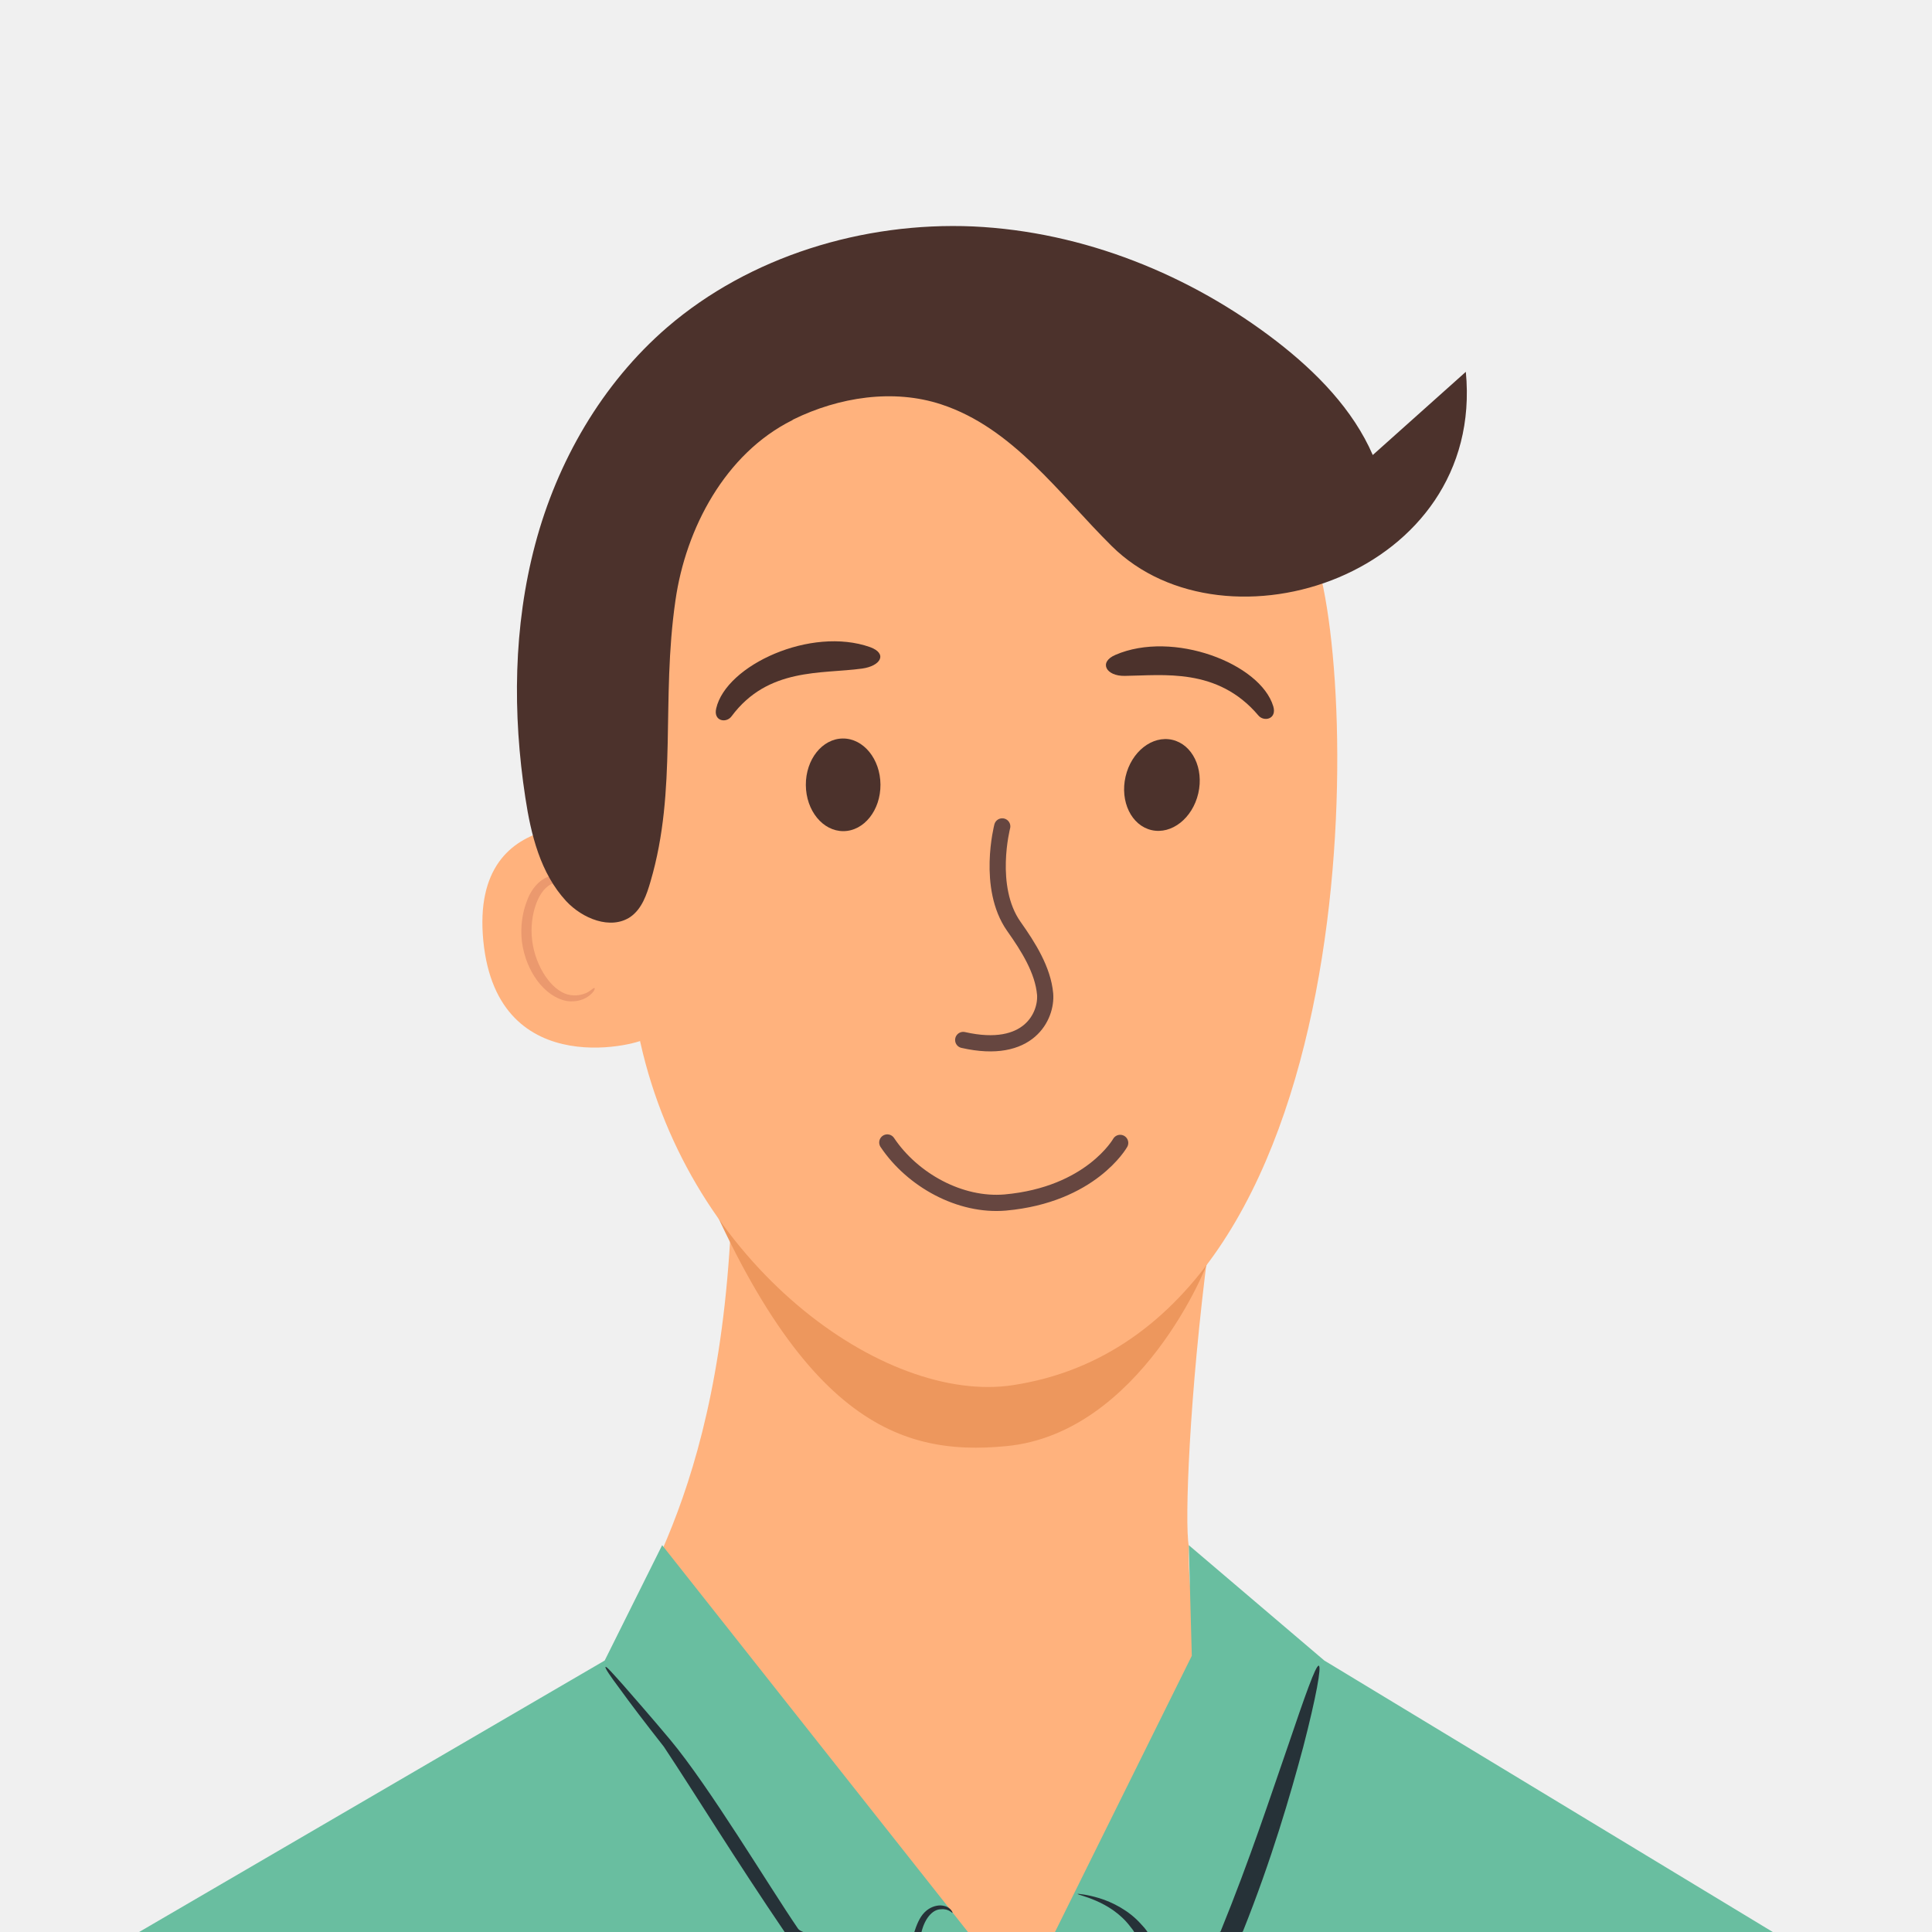
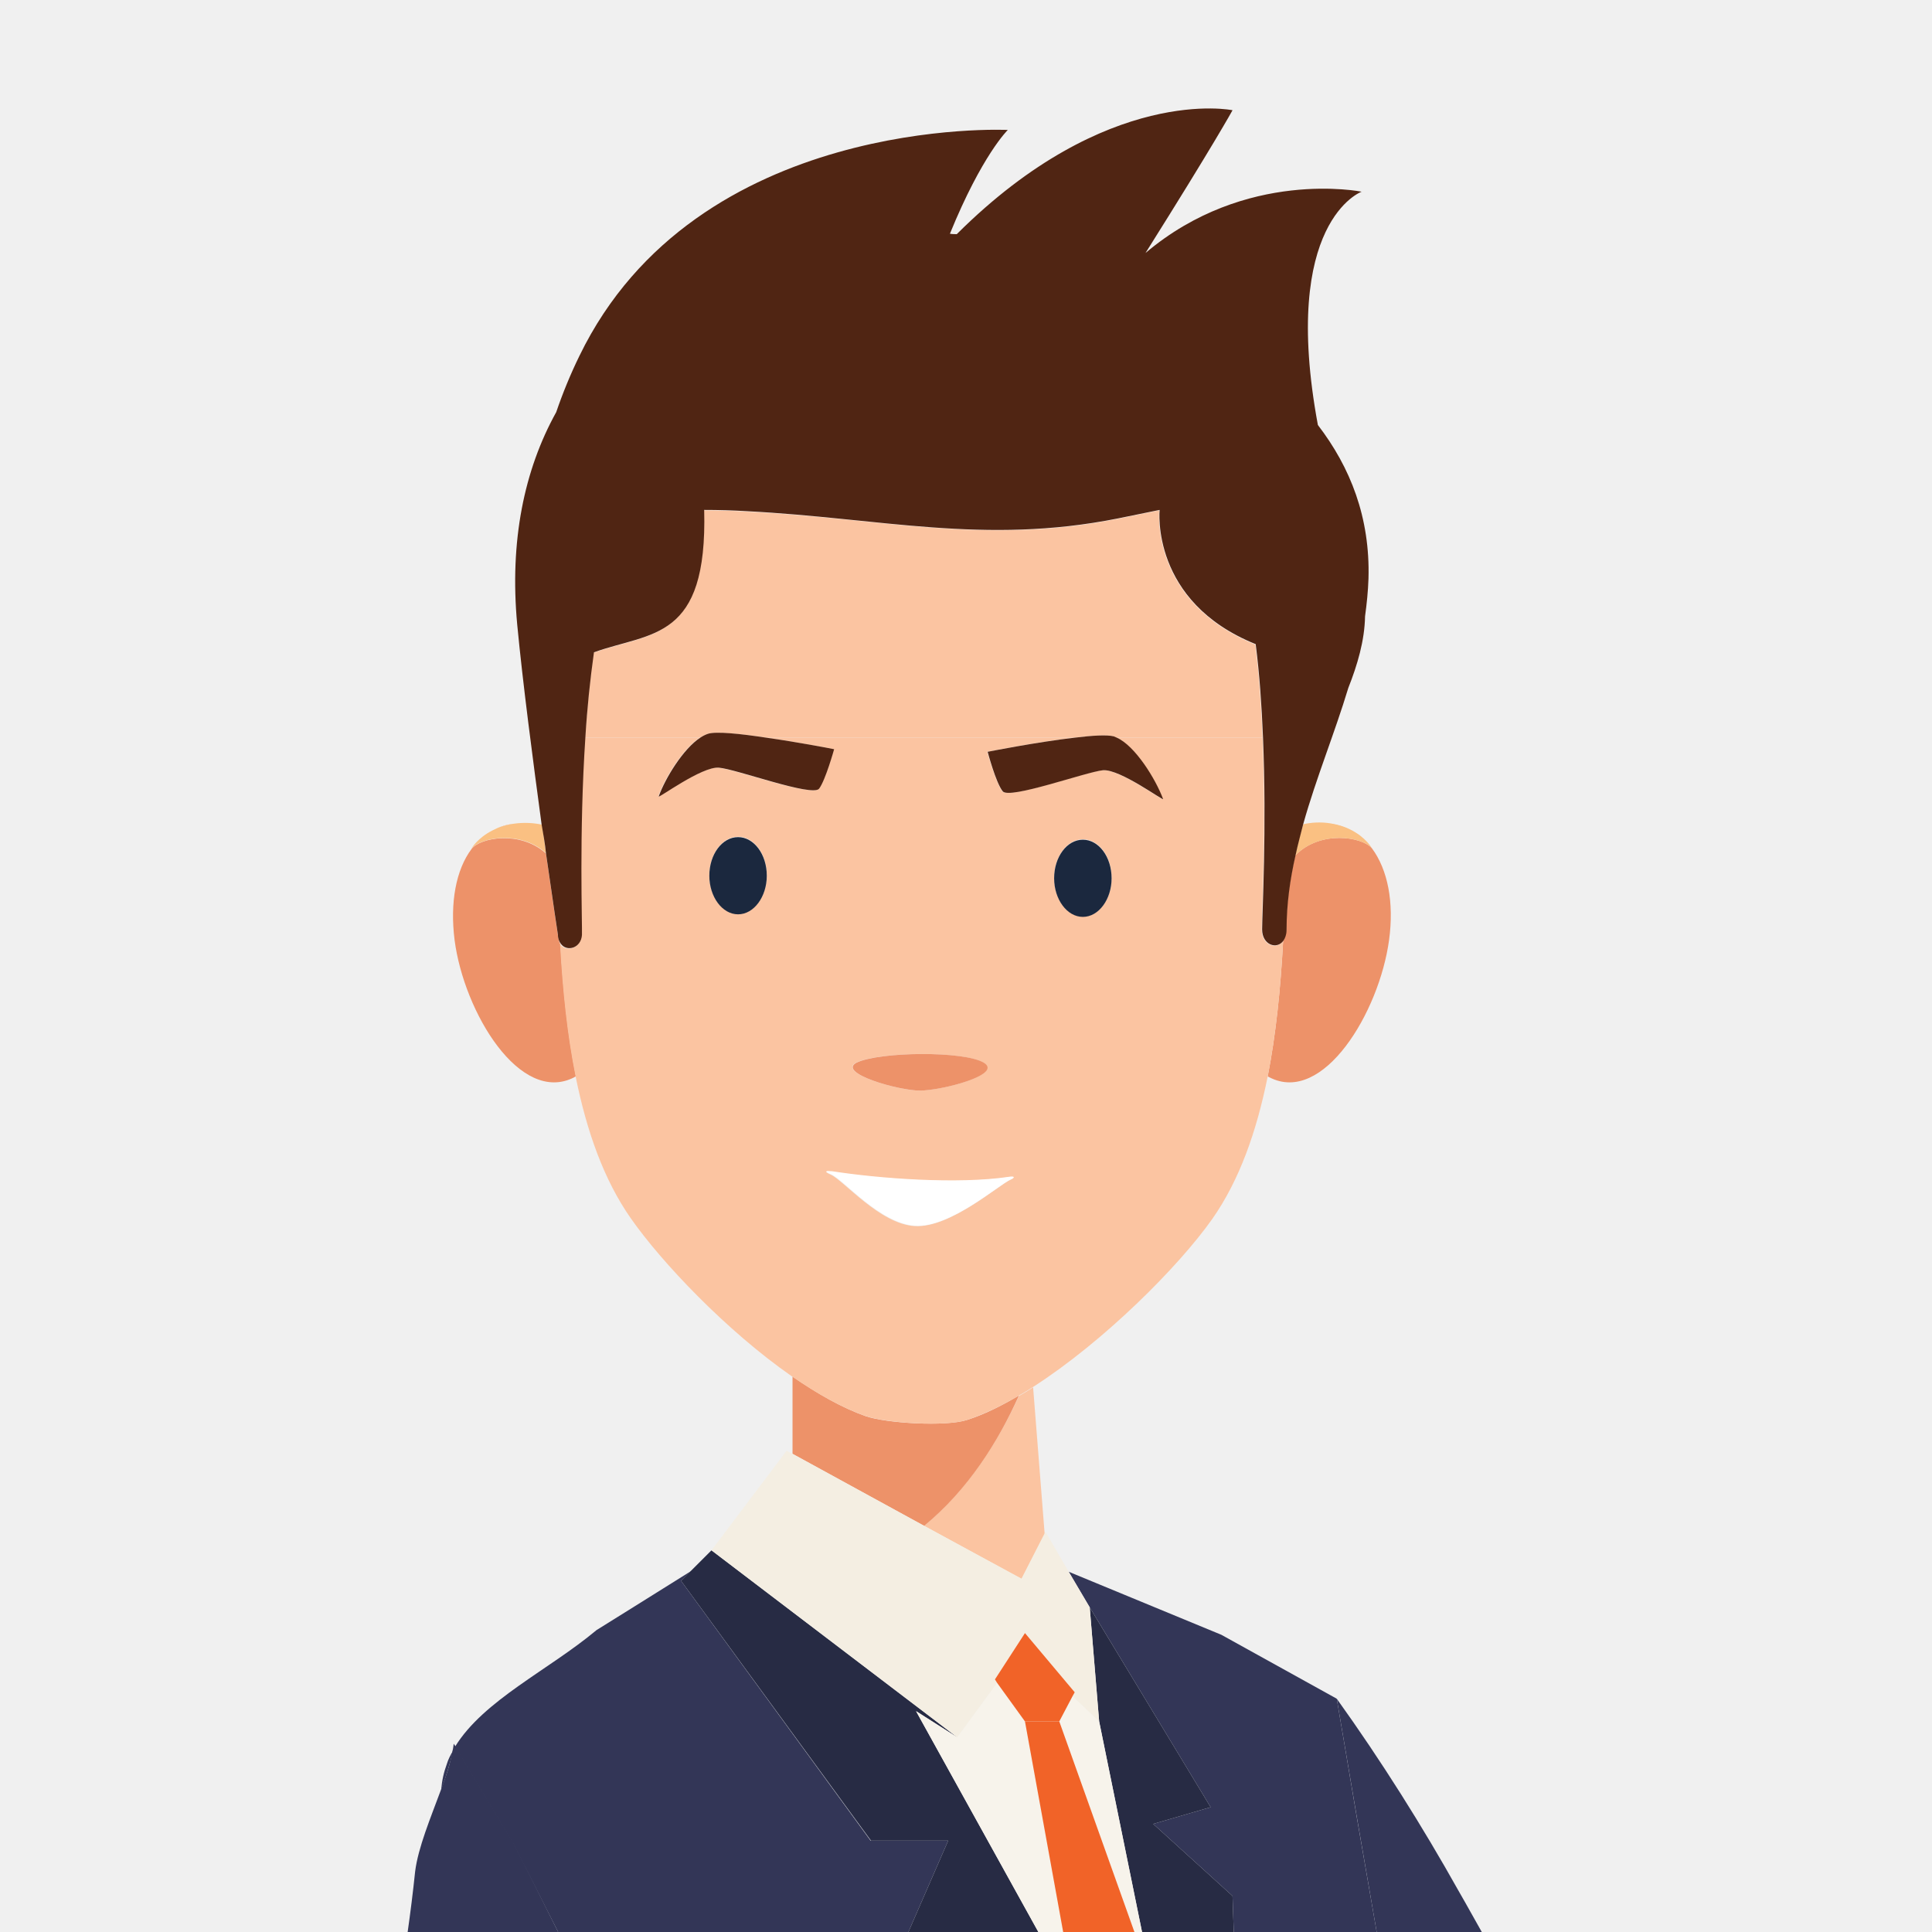
<svg xmlns="http://www.w3.org/2000/svg" xmlns:xlink="http://www.w3.org/1999/xlink" version="1.1" id="Capa_1" x="0px" y="0px" viewBox="0 0 450.5 450.5" style="enable-background:new 0 0 450.5 450.5;" xml:space="preserve">
  <style type="text/css">
	.st0{display:none;}
	.st1{clip-path:url(#SVGID_2_);}
- 	.st2{fill:#FFB27D;}
- 	.st3{fill:#ED975D;}
- 	.st4{fill:#EB996E;}
- 	.st5{fill:#4C322C;}
- 	.st6{fill:#69BEA0;}
- 	.st7{fill:#263238;}
- 	.st8{fill:none;stroke:#664640;stroke-width:3.78;stroke-linecap:round;stroke-linejoin:round;stroke-miterlimit:10;}
+ 	.st2{fill:#333657;}
+ 	.st3{fill:#272B44;}
+ 	.st4{fill:#F7F3EB;}
+ 	.st5{fill:#FBC4A1;}
+ 	.st6{fill:#ED9269;}
+ 	.st7{fill:#F4EEE2;}
+ 	.st8{fill:#F16328;}
+ 	.st9{fill:#FAC082;}
+ 	.st10{fill:#502513;}
+ 	.st11{fill:#1B283E;}
+ 	.st12{fill:#FFFFFF;}
</style>
  <g id="Background_Complete">
</g>
  <g id="Background_Simple" class="st0">
</g>
  <g id="Floor">
</g>
  <g id="Screens">
</g>
  <g id="Rocket">
</g>
  <g id="Plant">
</g>
  <g id="Chart">
</g>
  <g id="Gears">
</g>
-   <g id="Character">
-     <g>
-       <g>
-         <defs>
-           <rect id="SVGID_1_" x="0.2" y="0.5" width="450.5" height="450.5" />
-         </defs>
-         <clipPath id="SVGID_2_">
-           <use xlink:href="#SVGID_1_" style="overflow:visible;" />
-         </clipPath>
-         <g class="st1">
-           <g>
-             <g>
-               <path class="st2" d="M142.7,388.5c-1,6.4,17.4,37.7,45.1,63.3c2.8,2.6,91.2-0.3,91.2-0.3c-2.8-20-7-39.2-3.5-43.2        c13.2-15.1,1.2-19.6,1.7-47.8c-1-5.4,0.1-35.1,4.6-69.7c0-0.1,0,0,0,0l-99.5-22.8l-11.6,10.9        C168.6,352.5,145,373.6,142.7,388.5z" />
-               <path class="st3" d="M158.1,261.5c26.4,69.7,51,78.2,76.6,75.7c31-3,47.1-42,47.4-44.5c0-0.1,0-0.1,0-0.1L158.1,261.5z" />
-               <path class="st2" d="M236.1,323c-29.7,4.5-75.1-27.6-86.8-80c-19.1-85.5-39.5-142.3,42.5-157.9s103.3,15.3,114.4,43.3        C317.2,156.5,320.2,310.3,236.1,323z" />
-             </g>
-             <g>
-               <g>
-                 <g>
-                   <g>
-                     <g>
-                       <g>
-                         <g>
-                           <g>
-                             <g>
-                               <g>
-                                 <g>
-                                   <path class="st2" d="M150.6,242.1c0,1-34.6,11.1-37.9-22.7c-3.3-33.8,31.9-26.2,32.8-25.9                  C145.5,193.6,150.6,241.1,150.6,242.1z" />
-                                 </g>
-                               </g>
-                             </g>
-                           </g>
-                         </g>
-                       </g>
-                     </g>
-                   </g>
-                 </g>
-               </g>
-               <g>
-                 <g>
-                   <g>
-                     <g>
-                       <g>
-                         <g>
-                           <g>
-                             <g>
-                               <g>
-                                 <g>
-                                   <g>
-                                     <path class="st4" d="M137.6,232c-1,0.9-3,1.8-5.5,1.4c-5.2-1-9.5-7-10.4-13.8c-0.4-3.5,0.1-6.8,1.2-9.6                   c1-2.8,3.2-5.4,5.9-5.8c1.3-0.2,2.6,0,3.5,0.6c0.9,0.6,1.4,1.3,1.6,2c0.4,1.4-0.2,2.1-0.3,2c-0.2,0,0-0.7-0.6-1.6                   c-0.5-0.9-1.9-1.9-3.8-1.3c-1.8,0.5-3.3,2.4-4.2,4.9c-0.9,2.5-1.3,5.5-0.9,8.6c0.8,6.1,4.5,11.5,8.3,12.5                   c1.9,0.5,3.6,0,4.6-0.5c1-0.6,1.4-1.1,1.6-1C138.8,230.3,138.7,231.1,137.6,232z" />
-                                   </g>
-                                 </g>
-                               </g>
-                             </g>
-                           </g>
-                         </g>
-                       </g>
-                     </g>
-                   </g>
-                 </g>
-               </g>
-             </g>
-             <g>
-               <g>
-                 <g>
-                   <path class="st5" d="M320.1,106.1c-4.6-10.6-13.1-19.3-22.4-26.5c-20.1-15.5-45-25.6-70.8-26.8c-25.7-1.1-52.1,7-71.3,23.5          c-15.3,13.2-25.7,31.4-30.8,50.6c-5.1,19.2-5.3,39.5-2.3,59.1c1.3,8.6,3.5,17.6,9.5,24.1c3.8,4.1,10.4,6.8,15,3.7          c2.7-1.9,3.8-5.2,4.7-8.3c6.3-21.5,2.4-42.1,5.8-65.5c2.4-16.8,11.6-34.2,27.2-42c0.1-0.1,0.2-0.1,0.3-0.2          c10.6-5.2,23.3-7.2,34.5-3.5c16.7,5.5,27.4,20.8,39.7,33c26.6,26.4,87.1,6.7,82.6-40.6" />
-                 </g>
-               </g>
-             </g>
-             <g>
-               <g>
-                 <path class="st6" d="M414.2,451l-105.4-63.8l-31.6-26.9l0.7,25.8L246,450.5l-20.3,0l-71.3-90.2L141,387.2L29.7,452.1         L414.2,451z" />
-               </g>
-               <g>
-                 <g>
-                   <path class="st7" d="M256.3,442.6c3,0.9,7,2.9,9.8,6.1c0.5,0.5,1,1.1,1.4,1.7c2.1,2.9,16.9,0.4,17.1,0          c6.9-16.9,11.9-32.3,15.8-43.5c3.9-11.5,6.4-18.6,7.1-18.5c0.7,0.1-0.6,7.3-3.6,18.9c-3,11.2-7.4,26.4-14.1,43.1          c-0.3,0.6-23.5,2.9-25.4,0c-0.2-0.4-0.5-0.7-0.8-1.1c-4.7-6.3-12.7-7.4-12.3-7.7C251.4,441.6,253.3,441.7,256.3,442.6z" />
-                 </g>
-               </g>
-               <g>
-                 <g>
-                   <path class="st7" d="M145.3,392.9c2.6,3,6.4,7.3,11,12.8c9.1,10.9,23,34.1,29.7,43.9c0.2,0.3,1.4,3.4,27.1,1.2          c0.6-1.9,1.3-3.7,2.5-4.9c1.2-1.2,2.6-1.6,3.7-1.6c2.4,0.1,2.9,1.8,2.8,1.7c-0.1,0.2-0.8-1-2.7-0.8c-2,0-4,2.3-4.7,6.1          c-15.6,3.7-31.3-0.3-31.6-0.6c-11.9-17.5-20.8-32.1-28.3-43.4c-4.4-5.6-7.9-10.2-10.2-13.4c-2.4-3.2-3.6-5-3.4-5.2          S142.7,390,145.3,392.9z" />
-                 </g>
-               </g>
-             </g>
-           </g>
-           <g>
-             <path class="st5" d="M293.4,166.8c-9.5-11.2-22.2-9.3-31.1-9.2c-4.4,0.1-6.2-3.2-2.2-4.9c13.4-5.8,33.8,2,36.8,12       C297.8,167.7,294.7,168.4,293.4,166.8z" />
-           </g>
-           <g>
-             <path class="st5" d="M170.6,167c8.5-11.4,20.9-9.8,30.4-11.1c4.4-0.6,6-3.5,1.9-5c-13.8-4.9-33.6,4.2-35.9,14.3       C166.3,168.2,169.4,168.7,170.6,167z" />
-           </g>
-           <path class="st8" d="M233.7,192.7c0,0-3.7,14.2,2.7,23.3c3.4,4.8,6.8,10.2,7.3,15.8c0.4,5-3.7,14.2-19.1,10.7" />
-           <path class="st8" d="M261.2,266.5c0,0-6.8,12.1-26.8,13.9c-10.5,0.9-21.6-5.2-27.5-14" />
-           <ellipse transform="matrix(0.225 -0.9744 0.9744 0.225 31.6677 405.8269)" class="st5" cx="270.9" cy="183" rx="10.8" ry="8.7" />
-           <ellipse transform="matrix(1 -6.814480e-03 6.814480e-03 1 -1.2424 1.3437)" class="st5" cx="196.6" cy="183" rx="8.7" ry="10.8" />
-         </g>
-       </g>
+   <g>
+     <defs>
+       <rect id="SVGID_1_" x="0.2" y="0.5" width="450.5" height="450.5" />
+     </defs>
+     <clipPath id="SVGID_2_">
+       <use xlink:href="#SVGID_1_" style="overflow:visible;" />
+     </clipPath>
+     <g class="st1">
+       <path class="st2" d="M321.1,451h24.7c-3.5-6.3-5.7-10.1-5.7-10.1c-8.4-15-18-30.3-28.4-44.8c0,0,0,0,0,0l4.7,27.7L321.1,451z" />
+       <polygon class="st2" points="282.3,421.4 268.9,425.3 287.4,442.1 287.7,451 321.1,451 316.4,423.9 311.7,396.1 311.7,396.1     284.8,381.2 249.2,366.5 254.1,374.8   " />
+       <path class="st2" d="M130.4,451h81.2l9.5-21.8h-18.1l-44.2-60.6l2.4-2.3c-11.8,7.4-22.1,13.8-22.1,13.8    c-11.1,9.3-26.3,16.3-33,27.2l13.8,23L130.4,451z" />
+       <path class="st2" d="M104.2,411.3c-0.7,1.9-1.2,4-1.3,6.1c1.1-3.2,2.1-6.3,2.7-9.1C105,409.3,104.5,410.3,104.2,411.3z" />
+       <path class="st2" d="M130.4,451L120,430.2l-13.8-23l-0.4-0.6c-0.1,0.5-0.1,1.1-0.3,1.7c-0.5,2.9-1.5,6-2.7,9.1    c-2.4,6.5-5.3,13.4-6,19c-0.5,4.8-1.1,9.6-1.8,14.5H130.4z" />
+       <polygon class="st3" points="203.1,429.2 221.1,429.2 211.6,451 242.4,451 213.6,399 223.2,405.1 165.9,361.5 161.2,366.2     158.8,368.6   " />
+       <polygon class="st3" points="268.9,425.3 282.3,421.4 254.1,374.8 256.3,401.4 266.4,451 287.7,451 287.4,442.1   " />
+       <polygon class="st4" points="239,401.4 232.5,392.4 223.2,405.1 213.6,399 242.4,451 248,451 239,401.4   " />
+       <polygon class="st4" points="250.1,395.5 247,401.4 264.7,451 266.4,451 256.3,401.4   " />
+       <path class="st5" d="M215.5,355.8l22.7,12.4l5.4-10.4l-2.7-34.3c-1.1,0.7-2.2,1.4-3.3,2C232.8,336,225.8,347.2,215.5,355.8z" />
+       <path class="st6" d="M215.5,355.8c10.3-8.5,17.3-19.7,22.1-30.4c-4.2,2.5-8.3,4.5-12.1,5.7c-4.9,1.6-18.9,0.8-23.7-0.9    c-5.4-1.9-11.2-5.2-17-9.2V339L215.5,355.8z" />
+       <polygon class="st7" points="223.2,405.1 232.5,392.4 232,391.6 239,380.8 250.6,394.6 250.1,395.5 256.3,401.4 254.1,374.8     249.2,366.5 243.8,357.2 243.5,357.7 238.2,368.1 215.5,355.8 184.8,339 183.4,338.3 165.9,361.5   " />
+       <polygon class="st8" points="247,401.4 250.1,395.5 250.6,394.6 239,380.8 232,391.6 232.5,392.4 239,401.4   " />
+       <polygon class="st8" points="239,401.4 239,401.4 248,451 264.7,451 247,401.4   " />
+       <path class="st6" d="M302,199.5c-1.3,5.7-2.1,11.5-2.1,17.4c0,1.1-0.3,1.9-0.7,2.5c-0.6,11.2-1.7,21.9-3.6,31.6    c0.1,0.1,0.3,0.1,0.4,0.2c12.5,6.5,25.6-15.1,27.9-32c1.2-8.8-0.3-16.4-4-21.4C317.6,195.1,307.8,193.5,302,199.5z" />
+       <path class="st6" d="M314.8,193.5c-1.4-0.7-2.9-1.2-4.5-1.4c0,0,0,0,0,0C312,192.4,313.5,192.9,314.8,193.5z" />
+       <path class="st9" d="M302,199.5c5.9-6,15.6-4.4,17.9-1.7c0,0,0,0,0,0c0,0-1.4-2.6-5.1-4.4c-1.2-0.6-2.7-1.1-4.5-1.4c0,0,0,0,0,0    c-2.4-0.4-4.7-0.2-6.4,0.2C303.1,194.7,302.5,197.1,302,199.5z" />
+       <path class="st6" d="M119.7,192.1c-1.7,0.2-3.3,0.7-4.7,1.5C116.2,192.9,117.8,192.4,119.7,192.1    C119.7,192.1,119.7,192.1,119.7,192.1z" />
+       <path class="st6" d="M130.1,218.1c0,0-1.2-7.9-2.8-19.1c-6-5.4-15.2-3.7-17.3-1.1c-3.7,4.9-5.1,12.6-4,21.3    c2.2,16.9,15.3,38.5,27.9,32c0.1-0.1,0.3-0.2,0.4-0.2c-1.9-9.5-3-19.8-3.6-30.7C130.4,219.7,130.2,219,130.1,218.1z" />
+       <path class="st9" d="M127.3,198.9c-0.3-2.1-0.6-4.3-0.9-6.6c-1.8-0.4-4.2-0.6-6.8-0.2c0,0,0,0,0,0c-1.9,0.3-3.4,0.8-4.7,1.5    c-3.6,1.8-5,4.3-5,4.3c0,0,0,0,0,0C112.2,195.2,121.4,193.6,127.3,198.9z" />
+       <path class="st5" d="M270.3,119l-9.8,2c-31.1,6.2-55.3-0.2-86.4-1.7c-3.3-0.2-6.6-0.3-10-0.3c0.7,30.6-12.3,28.4-25.7,33.2    c-0.9,6.4-1.5,13.1-2,19.8h26.9c0.6-0.4,1.2-0.7,1.8-0.9c1.9-0.5,7.6,0,13.5,0.9h72.1c4-0.5,7.5-0.7,8.9-0.3    c0.2,0.1,0.5,0.2,0.7,0.3h34.1c-0.3-7.3-0.8-14.7-1.7-21.7C268.1,140.3,270.3,119,270.3,119z" />
+       <path class="st5" d="M225.5,331.1c3.8-1.3,7.9-3.2,12.1-5.7c1.1-0.6,2.2-1.3,3.3-2c16.5-10.6,33.9-28,41.8-39.2    c6.3-9,10.3-20.3,12.9-33.2c1.9-9.7,3-20.3,3.6-31.6c-1.5,2.2-5,1-5-2.6c0-3.6,1.1-23.5,0.2-44.8h-34.1c4.3,1.9,9.1,9.7,10.8,14.3    c0.2,0.6-10-7-14-6.7c-4,0.3-21.8,6.9-23.4,4.9c-1.5-2-3.5-9.2-3.5-9.2s11.7-2.3,20.4-3.3h-72.1c7.8,1.1,15.9,2.7,15.9,2.7    s-1.9,7.2-3.5,9.2c-1.5,2-19.4-4.5-23.4-4.9c-4-0.3-14.2,7.3-14,6.7c1.5-4.2,5.7-11.1,9.7-13.7h-26.9c-1.5,22.5-0.7,44-0.8,46.1    c-0.1,3.1-3.4,4-4.9,2.1c0.6,10.9,1.7,21.3,3.6,30.7c2.6,12.9,6.6,24.2,12.9,33.2c7.2,10.3,22.3,26.2,37.5,36.8    c5.8,4,11.6,7.3,17,9.2C206.6,331.9,220.6,332.7,225.5,331.1z M193.9,273.2c10.9,1.7,29.3,3.1,41.3,1.3c1.1-0.2,1.6,0.1,0.4,0.6    c-2.8,1.3-14.1,11.3-22.3,10.8c-8.2-0.5-16.6-10.7-19.6-12C192,273.1,192.6,273,193.9,273.2z M252.5,195.7c3.7,0,6.7,4,6.7,9    c0,5-3,9-6.7,9c-3.7,0-6.7-4.1-6.7-9C245.8,199.8,248.8,195.7,252.5,195.7z M199.6,247.8c5.4-2.6,25.1-2.8,29.7,0    c4.6,2.8-9.8,6.5-14.9,6.5C209.4,254.3,195.2,250.2,199.6,247.8z M172.1,195.1c3.7,0,6.7,4,6.7,9c0,5-3,9-6.7,9    c-3.7,0-6.7-4.1-6.7-9C165.4,199.2,168.4,195.1,172.1,195.1z" />
+       <path class="st6" d="M214.5,254.3c5,0,19.5-3.7,14.9-6.5c-4.6-2.8-24.3-2.6-29.7,0C195.2,250.2,209.4,254.3,214.5,254.3z" />
+       <path class="st10" d="M165.1,171.1c-0.6,0.2-1.2,0.5-1.8,0.9c-4,2.6-8.2,9.5-9.7,13.7c-0.2,0.6,10-7,14-6.7    c4,0.3,21.8,6.9,23.4,4.9c1.5-2,3.5-9.2,3.5-9.2s-8.1-1.6-15.9-2.7C172.7,171.1,167,170.5,165.1,171.1z" />
+       <path class="st11" d="M172.1,213.2c3.7,0,6.7-4.1,6.7-9c0-5-3-9-6.7-9c-3.7,0-6.7,4-6.7,9C165.4,209.1,168.4,213.2,172.1,213.2z" />
+       <path class="st10" d="M250.7,172c-8.8,1-20.4,3.3-20.4,3.3s1.9,7.2,3.5,9.2c1.5,2,19.4-4.5,23.4-4.9c4-0.3,14.2,7.3,14,6.7    c-1.7-4.6-6.5-12.4-10.8-14.3c-0.2-0.1-0.5-0.2-0.7-0.3C258.1,171.3,254.7,171.5,250.7,172z" />
+       <path class="st11" d="M252.5,213.8c3.7,0,6.7-4.1,6.7-9c0-5-3-9-6.7-9c-3.7,0-6.7,4-6.7,9C245.8,209.7,248.8,213.8,252.5,213.8z" />
+       <path class="st12" d="M193.8,273.8c3,1.3,11.4,11.5,19.6,12c8.2,0.5,19.5-9.6,22.3-10.8c1.2-0.5,0.7-0.8-0.4-0.6    c-12,1.8-30.4,0.4-41.3-1.3C192.6,273,192,273.1,193.8,273.8z" />
+       <path class="st10" d="M127.3,198.9c1.6,11.2,2.8,19.1,2.8,19.1c0,0.9,0.3,1.6,0.7,2.1c1.4,1.9,4.7,1,4.9-2.1    c0.1-2.1-0.7-23.7,0.8-46.1c0.4-6.7,1.1-13.4,2-19.8c13.4-4.8,26.5-2.6,25.7-33.2c3.4,0,6.7,0.1,10,0.3    c31.1,1.6,55.3,7.9,86.4,1.7l9.8-2c0,0-2.2,21.4,22.4,31.3c0.9,7,1.4,14.4,1.7,21.7c0.9,21.3-0.2,41.2-0.2,44.8    c0,3.7,3.5,4.8,5,2.6c0.4-0.6,0.7-1.4,0.7-2.5c0-5.9,0.8-11.7,2.1-17.4c0.5-2.4,1.2-4.9,1.8-7.3c3-10.7,7.3-21.1,10.5-31.7    c2.1-5.3,3.8-11,3.9-16.7c0.4-2.9,0.7-5.8,0.8-8.8c0.4-14.2-4.2-25.9-11.8-35.8c-8.8-47.5,10.2-54.4,10.2-54.4s-27-5.5-50.4,14.3    c16.1-25.6,20.3-33.3,20.3-33.3s-29.2-6.1-64.3,28.9c-0.5,0-1,0-1.6-0.1c7.5-18.4,13.5-24.2,13.5-24.2s-72.6-3.6-99.9,52.7    c-2.1,4.3-3.9,8.7-5.4,13.1c-7.5,13.5-10.9,30.1-9.1,49.5c1.3,13.7,3.7,31.9,5.7,46.7C126.7,194.6,127.1,196.8,127.3,198.9z" />
    </g>
  </g>
</svg>
